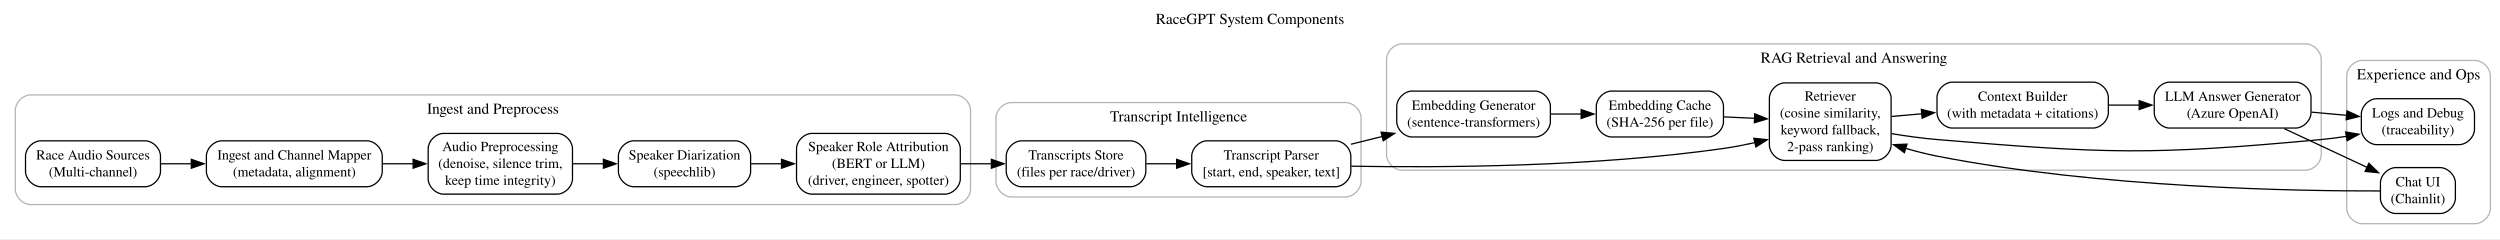
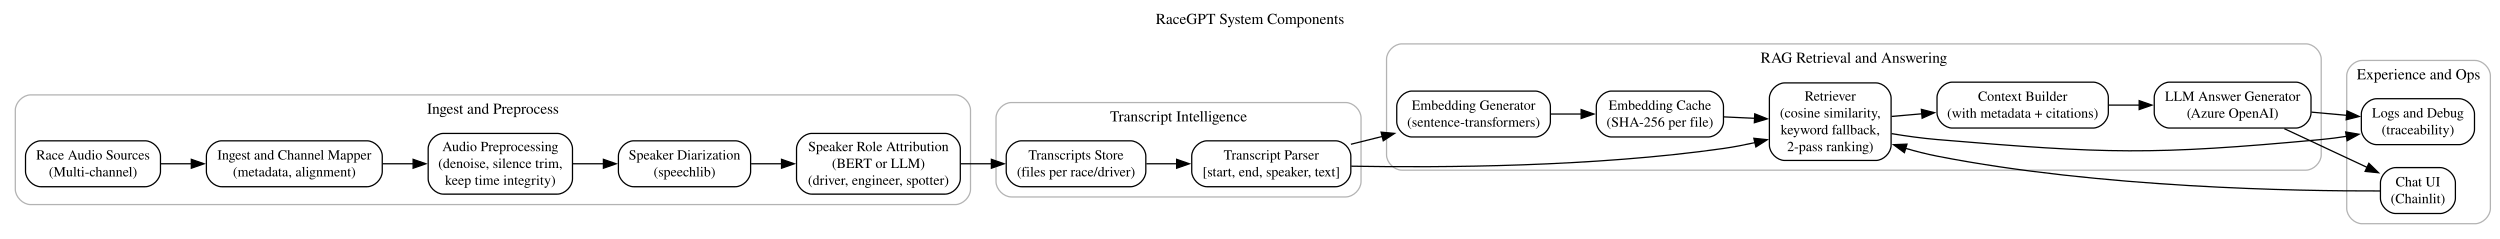
- <svg xmlns="http://www.w3.org/2000/svg" width="100%" height="auto">
+ <svg xmlns="http://www.w3.org/2000/svg" width="100%" height="auto" viewBox="0.00 0.00 1960.00 187.00">
  <g id="graph0" class="graph" transform="scale(1 1) rotate(0) translate(4 183.4)">
    <polygon fill="white" stroke="none" points="-4,4 -4,-183.4 1956,-183.4 1956,4 -4,4" />
    <text xml:space="preserve" text-anchor="middle" x="976" y="-164.6" font-family="Times,serif" font-size="12.00">RaceGPT System Components</text>
    <g id="clust1" class="cluster">
      <path fill="none" stroke="#b3b3b3" d="M20,-23C20,-23 744.88,-23 744.88,-23 750.88,-23 756.88,-29 756.88,-35 756.88,-35 756.88,-97 756.88,-97 756.88,-103 750.88,-109 744.88,-109 744.88,-109 20,-109 20,-109 14,-109 8,-103 8,-97 8,-97 8,-35 8,-35 8,-29 14,-23 20,-23" />
      <text xml:space="preserve" text-anchor="middle" x="382.44" y="-94.2" font-family="Times,serif" font-size="12.00">Ingest and Preprocess</text>
    </g>
    <g id="clust2" class="cluster">
      <path fill="none" stroke="#b3b3b3" d="M788.88,-29C788.88,-29 1051.05,-29 1051.05,-29 1057.05,-29 1063.05,-35 1063.05,-41 1063.05,-41 1063.05,-91 1063.05,-91 1063.05,-97 1057.05,-103 1051.05,-103 1051.05,-103 788.88,-103 788.88,-103 782.88,-103 776.88,-97 776.88,-91 776.88,-91 776.88,-41 776.88,-41 776.88,-35 782.88,-29 788.88,-29" />
      <text xml:space="preserve" text-anchor="middle" x="919.97" y="-88.2" font-family="Times,serif" font-size="12.00">Transcript Intelligence</text>
    </g>
    <g id="clust3" class="cluster">
      <path fill="none" stroke="#b3b3b3" d="M1095.05,-50C1095.05,-50 1803.83,-50 1803.83,-50 1809.83,-50 1815.83,-56 1815.83,-62 1815.83,-62 1815.83,-137 1815.83,-137 1815.83,-143 1809.83,-149 1803.83,-149 1803.83,-149 1095.05,-149 1095.05,-149 1089.05,-149 1083.05,-143 1083.05,-137 1083.05,-137 1083.05,-62 1083.05,-62 1083.05,-56 1089.05,-50 1095.05,-50" />
      <text xml:space="preserve" text-anchor="middle" x="1449.44" y="-134.2" font-family="Times,serif" font-size="12.00">RAG Retrieval and Answering</text>
    </g>
    <g id="clust4" class="cluster">
      <path fill="none" stroke="#b3b3b3" d="M1847.83,-8C1847.83,-8 1936.46,-8 1936.46,-8 1942.46,-8 1948.46,-14 1948.46,-20 1948.46,-20 1948.46,-124 1948.46,-124 1948.46,-130 1942.46,-136 1936.46,-136 1936.46,-136 1847.83,-136 1847.83,-136 1841.83,-136 1835.83,-130 1835.83,-124 1835.83,-124 1835.83,-20 1835.83,-20 1835.83,-14 1841.83,-8 1847.83,-8" />
      <text xml:space="preserve" text-anchor="middle" x="1892.15" y="-121.2" font-family="Times,serif" font-size="12.00">Experience and Ops</text>
    </g>
    <g id="node1" class="node">
      <path fill="white" stroke="black" d="M109.81,-73C109.81,-73 28,-73 28,-73 22,-73 16,-67 16,-61 16,-61 16,-49 16,-49 16,-43 22,-37 28,-37 28,-37 109.81,-37 109.81,-37 115.81,-37 121.81,-43 121.81,-49 121.81,-49 121.81,-61 121.81,-61 121.81,-67 115.81,-73 109.81,-73" />
      <text xml:space="preserve" text-anchor="middle" x="68.91" y="-58.3" font-family="Times,serif" font-size="11.00">Race Audio Sources</text>
      <text xml:space="preserve" text-anchor="middle" x="68.91" y="-45.1" font-family="Times,serif" font-size="11.00">(Multi-channel)</text>
    </g>
    <g id="node2" class="node">
      <path fill="white" stroke="black" d="M283.69,-73C283.69,-73 169.81,-73 169.81,-73 163.81,-73 157.81,-67 157.81,-61 157.81,-61 157.81,-49 157.81,-49 157.81,-43 163.81,-37 169.81,-37 169.81,-37 283.69,-37 283.69,-37 289.69,-37 295.69,-43 295.69,-49 295.69,-49 295.69,-61 295.69,-61 295.69,-67 289.69,-73 283.69,-73" />
      <text xml:space="preserve" text-anchor="middle" x="226.75" y="-58.3" font-family="Times,serif" font-size="11.00">Ingest and Channel Mapper</text>
      <text xml:space="preserve" text-anchor="middle" x="226.75" y="-45.1" font-family="Times,serif" font-size="11.00">(metadata, alignment)</text>
    </g>
    <g id="edge1" class="edge">
      <path fill="none" stroke="black" d="M122.23,-55C129.93,-55 137.99,-55 146.09,-55" />
      <polygon fill="black" stroke="black" points="145.99,-58.5 155.99,-55 145.99,-51.5 145.99,-58.5" />
    </g>
    <g id="node3" class="node">
      <path fill="white" stroke="black" d="M432.83,-78.8C432.83,-78.8 343.69,-78.8 343.69,-78.8 337.69,-78.8 331.69,-72.8 331.69,-66.8 331.69,-66.8 331.69,-43.2 331.69,-43.2 331.69,-37.2 337.69,-31.2 343.69,-31.2 343.69,-31.2 432.83,-31.2 432.83,-31.2 438.83,-31.2 444.83,-37.2 444.83,-43.2 444.83,-43.2 444.83,-66.8 444.83,-66.8 444.83,-72.8 438.83,-78.8 432.83,-78.8" />
      <text xml:space="preserve" text-anchor="middle" x="388.26" y="-64.9" font-family="Times,serif" font-size="11.00">Audio Preprocessing</text>
      <text xml:space="preserve" text-anchor="middle" x="388.26" y="-51.7" font-family="Times,serif" font-size="11.00">(denoise, silence trim,</text>
      <text xml:space="preserve" text-anchor="middle" x="388.26" y="-38.5" font-family="Times,serif" font-size="11.00">keep time integrity)</text>
    </g>
    <g id="edge2" class="edge">
      <path fill="none" stroke="black" d="M295.86,-55C303.82,-55 311.95,-55 319.9,-55" />
      <polygon fill="black" stroke="black" points="319.88,-58.5 329.88,-55 319.88,-51.5 319.88,-58.5" />
    </g>
    <g id="node4" class="node">
      <path fill="white" stroke="black" d="M572.48,-73C572.48,-73 492.83,-73 492.83,-73 486.83,-73 480.83,-67 480.83,-61 480.83,-61 480.83,-49 480.83,-49 480.83,-43 486.83,-37 492.83,-37 492.83,-37 572.48,-37 572.48,-37 578.48,-37 584.48,-43 584.48,-49 584.48,-49 584.48,-61 584.48,-61 584.48,-67 578.48,-73 572.48,-73" />
      <text xml:space="preserve" text-anchor="middle" x="532.66" y="-58.3" font-family="Times,serif" font-size="11.00">Speaker Diarization</text>
      <text xml:space="preserve" text-anchor="middle" x="532.66" y="-45.1" font-family="Times,serif" font-size="11.00">(speechlib)</text>
    </g>
    <g id="edge3" class="edge">
      <path fill="none" stroke="black" d="M445.13,-55C453.07,-55 461.28,-55 469.34,-55" />
      <polygon fill="black" stroke="black" points="469.07,-58.5 479.07,-55 469.07,-51.5 469.07,-58.5" />
    </g>
    <g id="node5" class="node">
      <path fill="white" stroke="black" d="M736.88,-78.8C736.88,-78.8 632.48,-78.8 632.48,-78.8 626.48,-78.8 620.48,-72.8 620.48,-66.8 620.48,-66.8 620.48,-43.2 620.48,-43.2 620.48,-37.2 626.48,-31.2 632.48,-31.2 632.48,-31.2 736.88,-31.2 736.88,-31.2 742.88,-31.2 748.88,-37.2 748.88,-43.2 748.88,-43.2 748.88,-66.8 748.88,-66.8 748.88,-72.8 742.88,-78.8 736.88,-78.8" />
      <text xml:space="preserve" text-anchor="middle" x="684.68" y="-64.9" font-family="Times,serif" font-size="11.00">Speaker Role Attribution</text>
      <text xml:space="preserve" text-anchor="middle" x="684.68" y="-51.7" font-family="Times,serif" font-size="11.00">(BERT or LLM)</text>
      <text xml:space="preserve" text-anchor="middle" x="684.68" y="-38.5" font-family="Times,serif" font-size="11.00">(driver, engineer, spotter)</text>
    </g>
    <g id="edge4" class="edge">
      <path fill="none" stroke="black" d="M584.87,-55C592.6,-55 600.7,-55 608.81,-55" />
      <polygon fill="black" stroke="black" points="608.71,-58.5 618.71,-55 608.71,-51.5 608.71,-58.5" />
    </g>
    <g id="node6" class="node">
      <path fill="white" stroke="black" d="M882.32,-73C882.32,-73 796.88,-73 796.88,-73 790.88,-73 784.88,-67 784.88,-61 784.88,-61 784.88,-49 784.88,-49 784.88,-43 790.88,-37 796.88,-37 796.88,-37 882.32,-37 882.32,-37 888.32,-37 894.32,-43 894.32,-49 894.32,-49 894.32,-61 894.32,-61 894.32,-67 888.32,-73 882.32,-73" />
      <text xml:space="preserve" text-anchor="middle" x="839.6" y="-58.3" font-family="Times,serif" font-size="11.00">Transcripts Store</text>
      <text xml:space="preserve" text-anchor="middle" x="839.6" y="-45.1" font-family="Times,serif" font-size="11.00">(files per race/driver)</text>
    </g>
    <g id="edge5" class="edge">
      <path fill="none" stroke="black" d="M749.2,-55C757.14,-55 765.27,-55 773.24,-55" />
      <polygon fill="black" stroke="black" points="773.24,-58.5 783.24,-55 773.24,-51.5 773.24,-58.5" />
    </g>
    <g id="node7" class="node">
      <path fill="white" stroke="black" d="M1043.05,-73C1043.05,-73 942.32,-73 942.32,-73 936.32,-73 930.32,-67 930.32,-61 930.32,-61 930.32,-49 930.32,-49 930.32,-43 936.32,-37 942.32,-37 942.32,-37 1043.05,-37 1043.05,-37 1049.05,-37 1055.05,-43 1055.05,-49 1055.05,-49 1055.05,-61 1055.05,-61 1055.05,-67 1049.05,-73 1043.05,-73" />
      <text xml:space="preserve" text-anchor="middle" x="992.69" y="-58.3" font-family="Times,serif" font-size="11.00">Transcript Parser</text>
      <text xml:space="preserve" text-anchor="middle" x="992.69" y="-45.1" font-family="Times,serif" font-size="11.00">[start, end, speaker, text]</text>
    </g>
    <g id="edge6" class="edge">
      <path fill="none" stroke="black" d="M894.72,-55C902.49,-55 910.59,-55 918.65,-55" />
      <polygon fill="black" stroke="black" points="918.47,-58.5 928.47,-55 918.47,-51.5 918.47,-58.5" />
    </g>
    <g id="node8" class="node">
      <path fill="white" stroke="black" d="M1199.5,-112C1199.5,-112 1103.05,-112 1103.05,-112 1097.05,-112 1091.05,-106 1091.05,-100 1091.05,-100 1091.05,-88 1091.05,-88 1091.05,-82 1097.05,-76 1103.05,-76 1103.05,-76 1199.5,-76 1199.5,-76 1205.5,-76 1211.5,-82 1211.5,-88 1211.5,-88 1211.5,-100 1211.5,-100 1211.5,-106 1205.5,-112 1199.5,-112" />
      <text xml:space="preserve" text-anchor="middle" x="1151.28" y="-97.3" font-family="Times,serif" font-size="11.00">Embedding Generator</text>
      <text xml:space="preserve" text-anchor="middle" x="1151.28" y="-84.1" font-family="Times,serif" font-size="11.00">(sentence-transformers)</text>
    </g>
    <g id="edge7" class="edge">
      <path fill="none" stroke="black" d="M1055.12,-70.3C1063.2,-72.31 1071.52,-74.38 1079.72,-76.43" />
      <polygon fill="black" stroke="black" points="1078.79,-79.8 1089.34,-78.82 1080.48,-73.01 1078.79,-79.8" />
    </g>
    <g id="node10" class="node">
      <path fill="white" stroke="black" d="M1466.62,-118.4C1466.62,-118.4 1395.2,-118.4 1395.2,-118.4 1389.2,-118.4 1383.2,-112.4 1383.2,-106.4 1383.2,-106.4 1383.2,-69.6 1383.2,-69.6 1383.2,-63.6 1389.2,-57.6 1395.2,-57.6 1395.2,-57.6 1466.62,-57.6 1466.62,-57.6 1472.62,-57.6 1478.62,-63.6 1478.62,-69.6 1478.62,-69.6 1478.62,-106.4 1478.62,-106.4 1478.62,-112.4 1472.62,-118.4 1466.62,-118.4" />
      <text xml:space="preserve" text-anchor="middle" x="1430.91" y="-104.5" font-family="Times,serif" font-size="11.00">Retriever</text>
      <text xml:space="preserve" text-anchor="middle" x="1430.91" y="-91.3" font-family="Times,serif" font-size="11.00">(cosine similarity,</text>
      <text xml:space="preserve" text-anchor="middle" x="1430.91" y="-78.1" font-family="Times,serif" font-size="11.00">keyword fallback,</text>
      <text xml:space="preserve" text-anchor="middle" x="1430.91" y="-64.9" font-family="Times,serif" font-size="11.00">2-pass ranking)</text>
    </g>
    <g id="edge10" class="edge">
      <path fill="none" stroke="black" d="M1055.34,-53.11C1126.16,-51.85 1245.67,-52.56 1347.2,-67 1355.26,-68.15 1363.68,-69.77 1371.93,-71.61" />
      <polygon fill="black" stroke="black" points="1371.01,-74.99 1381.55,-73.89 1372.62,-68.18 1371.01,-74.99" />
    </g>
    <g id="node9" class="node">
      <path fill="white" stroke="black" d="M1335.2,-112C1335.2,-112 1259.5,-112 1259.5,-112 1253.5,-112 1247.5,-106 1247.5,-100 1247.5,-100 1247.5,-88 1247.5,-88 1247.5,-82 1253.5,-76 1259.5,-76 1259.5,-76 1335.2,-76 1335.2,-76 1341.2,-76 1347.2,-82 1347.2,-88 1347.2,-88 1347.2,-100 1347.2,-100 1347.2,-106 1341.2,-112 1335.2,-112" />
      <text xml:space="preserve" text-anchor="middle" x="1297.35" y="-97.3" font-family="Times,serif" font-size="11.00">Embedding Cache</text>
      <text xml:space="preserve" text-anchor="middle" x="1297.35" y="-84.1" font-family="Times,serif" font-size="11.00">(SHA-256 per file)</text>
    </g>
    <g id="edge8" class="edge">
      <path fill="none" stroke="black" d="M1211.71,-94C1219.62,-94 1227.75,-94 1235.68,-94" />
      <polygon fill="black" stroke="black" points="1235.62,-97.5 1245.62,-94 1235.62,-90.5 1235.62,-97.5" />
    </g>
    <g id="edge9" class="edge">
      <path fill="none" stroke="black" d="M1347.34,-91.77C1355.28,-91.4 1363.58,-91.03 1371.71,-90.65" />
      <polygon fill="black" stroke="black" points="1371.72,-94.16 1381.55,-90.21 1371.4,-87.16 1371.72,-94.16" />
    </g>
    <g id="node11" class="node">
      <path fill="white" stroke="black" d="M1636.93,-119C1636.93,-119 1526.62,-119 1526.62,-119 1520.62,-119 1514.62,-113 1514.62,-107 1514.62,-107 1514.62,-95 1514.62,-95 1514.62,-89 1520.62,-83 1526.62,-83 1526.62,-83 1636.93,-83 1636.93,-83 1642.93,-83 1648.93,-89 1648.93,-95 1648.93,-95 1648.93,-107 1648.93,-107 1648.93,-113 1642.93,-119 1636.93,-119" />
      <text xml:space="preserve" text-anchor="middle" x="1581.78" y="-104.3" font-family="Times,serif" font-size="11.00">Context Builder</text>
      <text xml:space="preserve" text-anchor="middle" x="1581.78" y="-91.1" font-family="Times,serif" font-size="11.00">(with metadata + citations)</text>
    </g>
    <g id="edge12" class="edge">
      <path fill="none" stroke="black" d="M1479.01,-92.11C1486.6,-92.78 1494.62,-93.48 1502.7,-94.18" />
      <polygon fill="black" stroke="black" points="1502.35,-97.66 1512.62,-95.05 1502.96,-90.69 1502.35,-97.66" />
    </g>
    <g id="node14" class="node">
      <path fill="white" stroke="black" d="M1924,-106C1924,-106 1859.29,-106 1859.29,-106 1853.29,-106 1847.29,-100 1847.29,-94 1847.29,-94 1847.29,-82 1847.29,-82 1847.29,-76 1853.29,-70 1859.29,-70 1859.29,-70 1924,-70 1924,-70 1930,-70 1936,-76 1936,-82 1936,-82 1936,-94 1936,-94 1936,-100 1930,-106 1924,-106" />
      <text xml:space="preserve" text-anchor="middle" x="1891.65" y="-91.3" font-family="Times,serif" font-size="11.00">Logs and Debug</text>
      <text xml:space="preserve" text-anchor="middle" x="1891.65" y="-78.1" font-family="Times,serif" font-size="11.00">(traceability)</text>
    </g>
    <g id="edge15" class="edge">
      <path fill="none" stroke="black" d="M1478.98,-78.63C1490.58,-76.71 1503.01,-74.98 1514.62,-74 1648.02,-62.79 1682.54,-61.64 1815.83,-74 1822.32,-74.6 1829.09,-75.49 1835.79,-76.54" />
      <polygon fill="black" stroke="black" points="1834.99,-79.95 1845.43,-78.16 1836.16,-73.05 1834.99,-79.95" />
    </g>
    <g id="node12" class="node">
      <path fill="white" stroke="black" d="M1795.83,-119C1795.83,-119 1696.93,-119 1696.93,-119 1690.93,-119 1684.93,-113 1684.93,-107 1684.93,-107 1684.93,-95 1684.93,-95 1684.93,-89 1690.93,-83 1696.93,-83 1696.93,-83 1795.83,-83 1795.83,-83 1801.83,-83 1807.83,-89 1807.83,-95 1807.83,-95 1807.83,-107 1807.83,-107 1807.83,-113 1801.83,-119 1795.83,-119" />
      <text xml:space="preserve" text-anchor="middle" x="1746.38" y="-104.3" font-family="Times,serif" font-size="11.00">LLM Answer Generator</text>
      <text xml:space="preserve" text-anchor="middle" x="1746.38" y="-91.1" font-family="Times,serif" font-size="11.00">(Azure OpenAI)</text>
    </g>
    <g id="edge13" class="edge">
      <path fill="none" stroke="black" d="M1649.38,-101C1657.22,-101 1665.25,-101 1673.16,-101" />
      <polygon fill="black" stroke="black" points="1673.11,-104.5 1683.11,-101 1673.11,-97.5 1673.11,-104.5" />
    </g>
    <g id="node13" class="node">
      <path fill="white" stroke="black" d="M1909.03,-52C1909.03,-52 1874.26,-52 1874.26,-52 1868.26,-52 1862.26,-46 1862.26,-40 1862.26,-40 1862.26,-28 1862.26,-28 1862.26,-22 1868.26,-16 1874.26,-16 1874.26,-16 1909.03,-16 1909.03,-16 1915.03,-16 1921.03,-22 1921.03,-28 1921.03,-28 1921.03,-40 1921.03,-40 1921.03,-46 1915.03,-52 1909.03,-52" />
      <text xml:space="preserve" text-anchor="middle" x="1891.65" y="-37.3" font-family="Times,serif" font-size="11.00">Chat UI</text>
      <text xml:space="preserve" text-anchor="middle" x="1891.65" y="-24.1" font-family="Times,serif" font-size="11.00">(Chainlit)</text>
    </g>
    <g id="edge14" class="edge">
      <path fill="none" stroke="black" d="M1786.91,-82.51C1807.13,-73.06 1831.65,-61.59 1851.78,-52.18" />
      <polygon fill="black" stroke="black" points="1853.2,-55.38 1860.78,-47.97 1850.24,-49.03 1853.2,-55.38" />
    </g>
    <g id="edge16" class="edge">
      <path fill="none" stroke="black" d="M1808.14,-95.49C1817.36,-94.65 1826.83,-93.79 1835.92,-92.97" />
      <polygon fill="black" stroke="black" points="1836.02,-96.47 1845.66,-92.08 1835.39,-89.5 1836.02,-96.47" />
    </g>
    <g id="edge11" class="edge">
      <path fill="none" stroke="black" d="M1862.03,-33.69C1798.76,-33.53 1642.44,-35.94 1514.62,-61 1506.57,-62.58 1498.22,-64.7 1490.04,-67.07" />
      <polygon fill="black" stroke="black" points="1489.05,-63.71 1480.51,-69.98 1491.09,-70.41 1489.05,-63.71" />
    </g>
  </g>
</svg>
